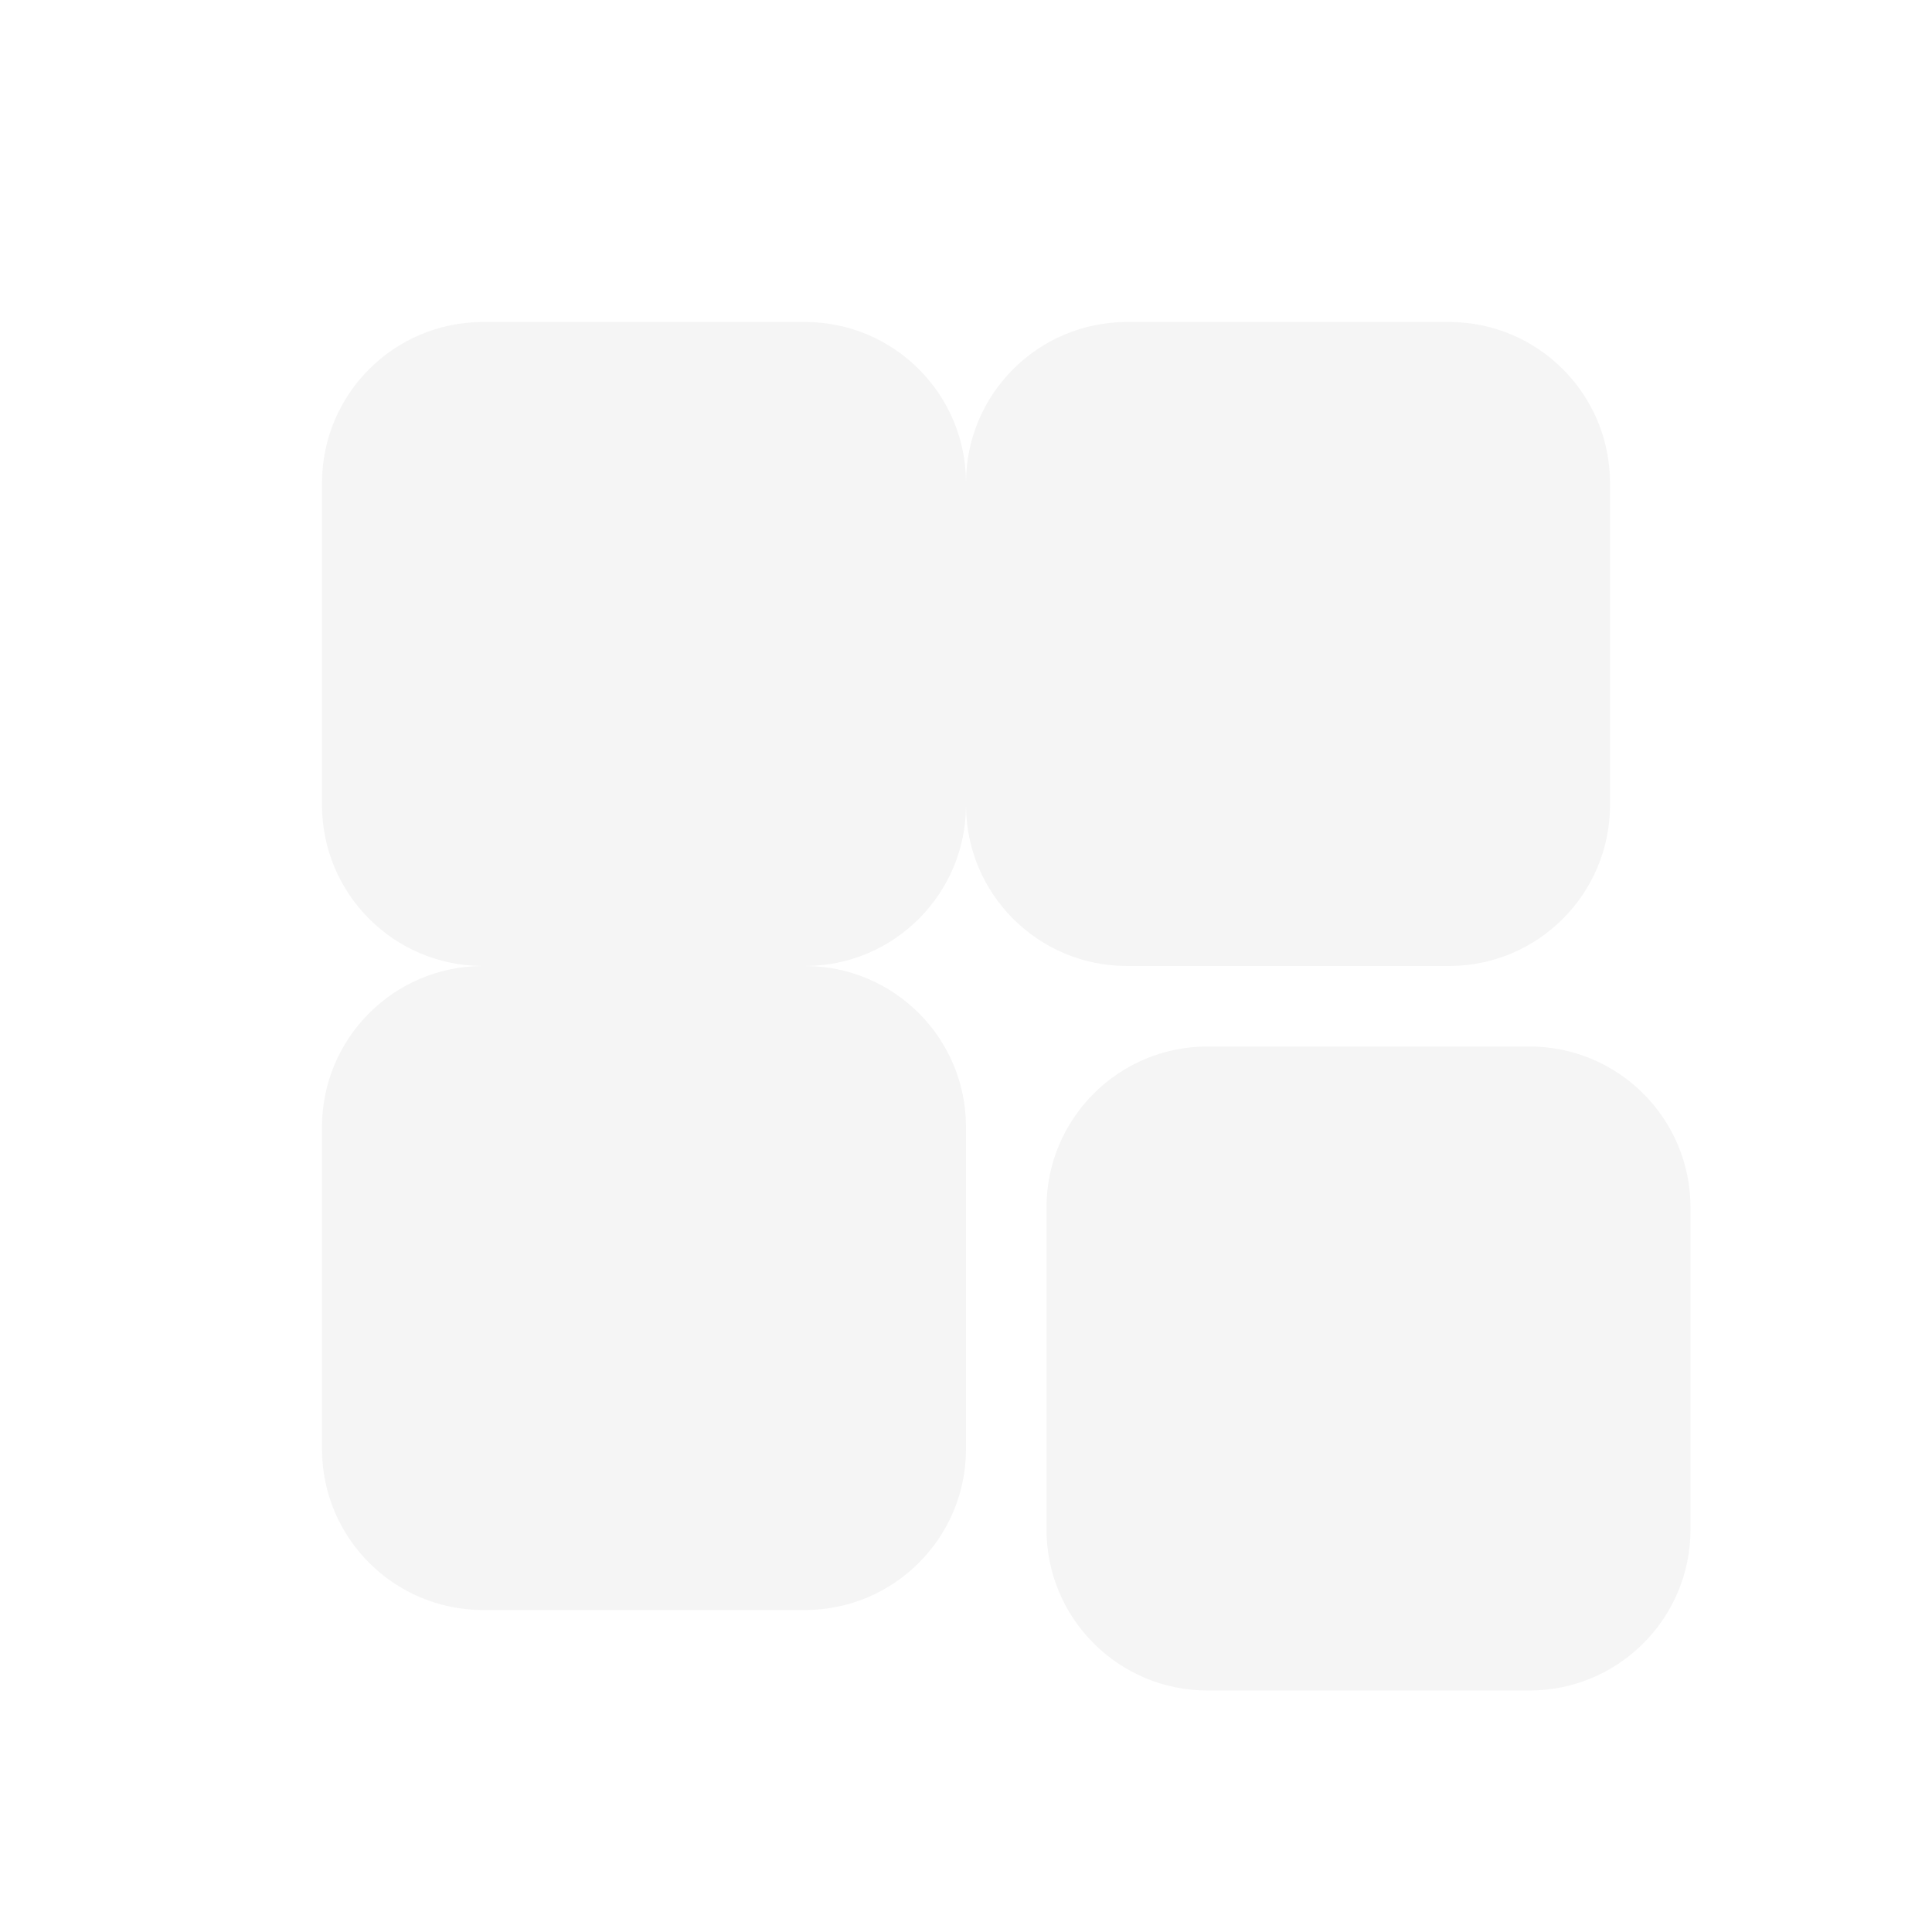
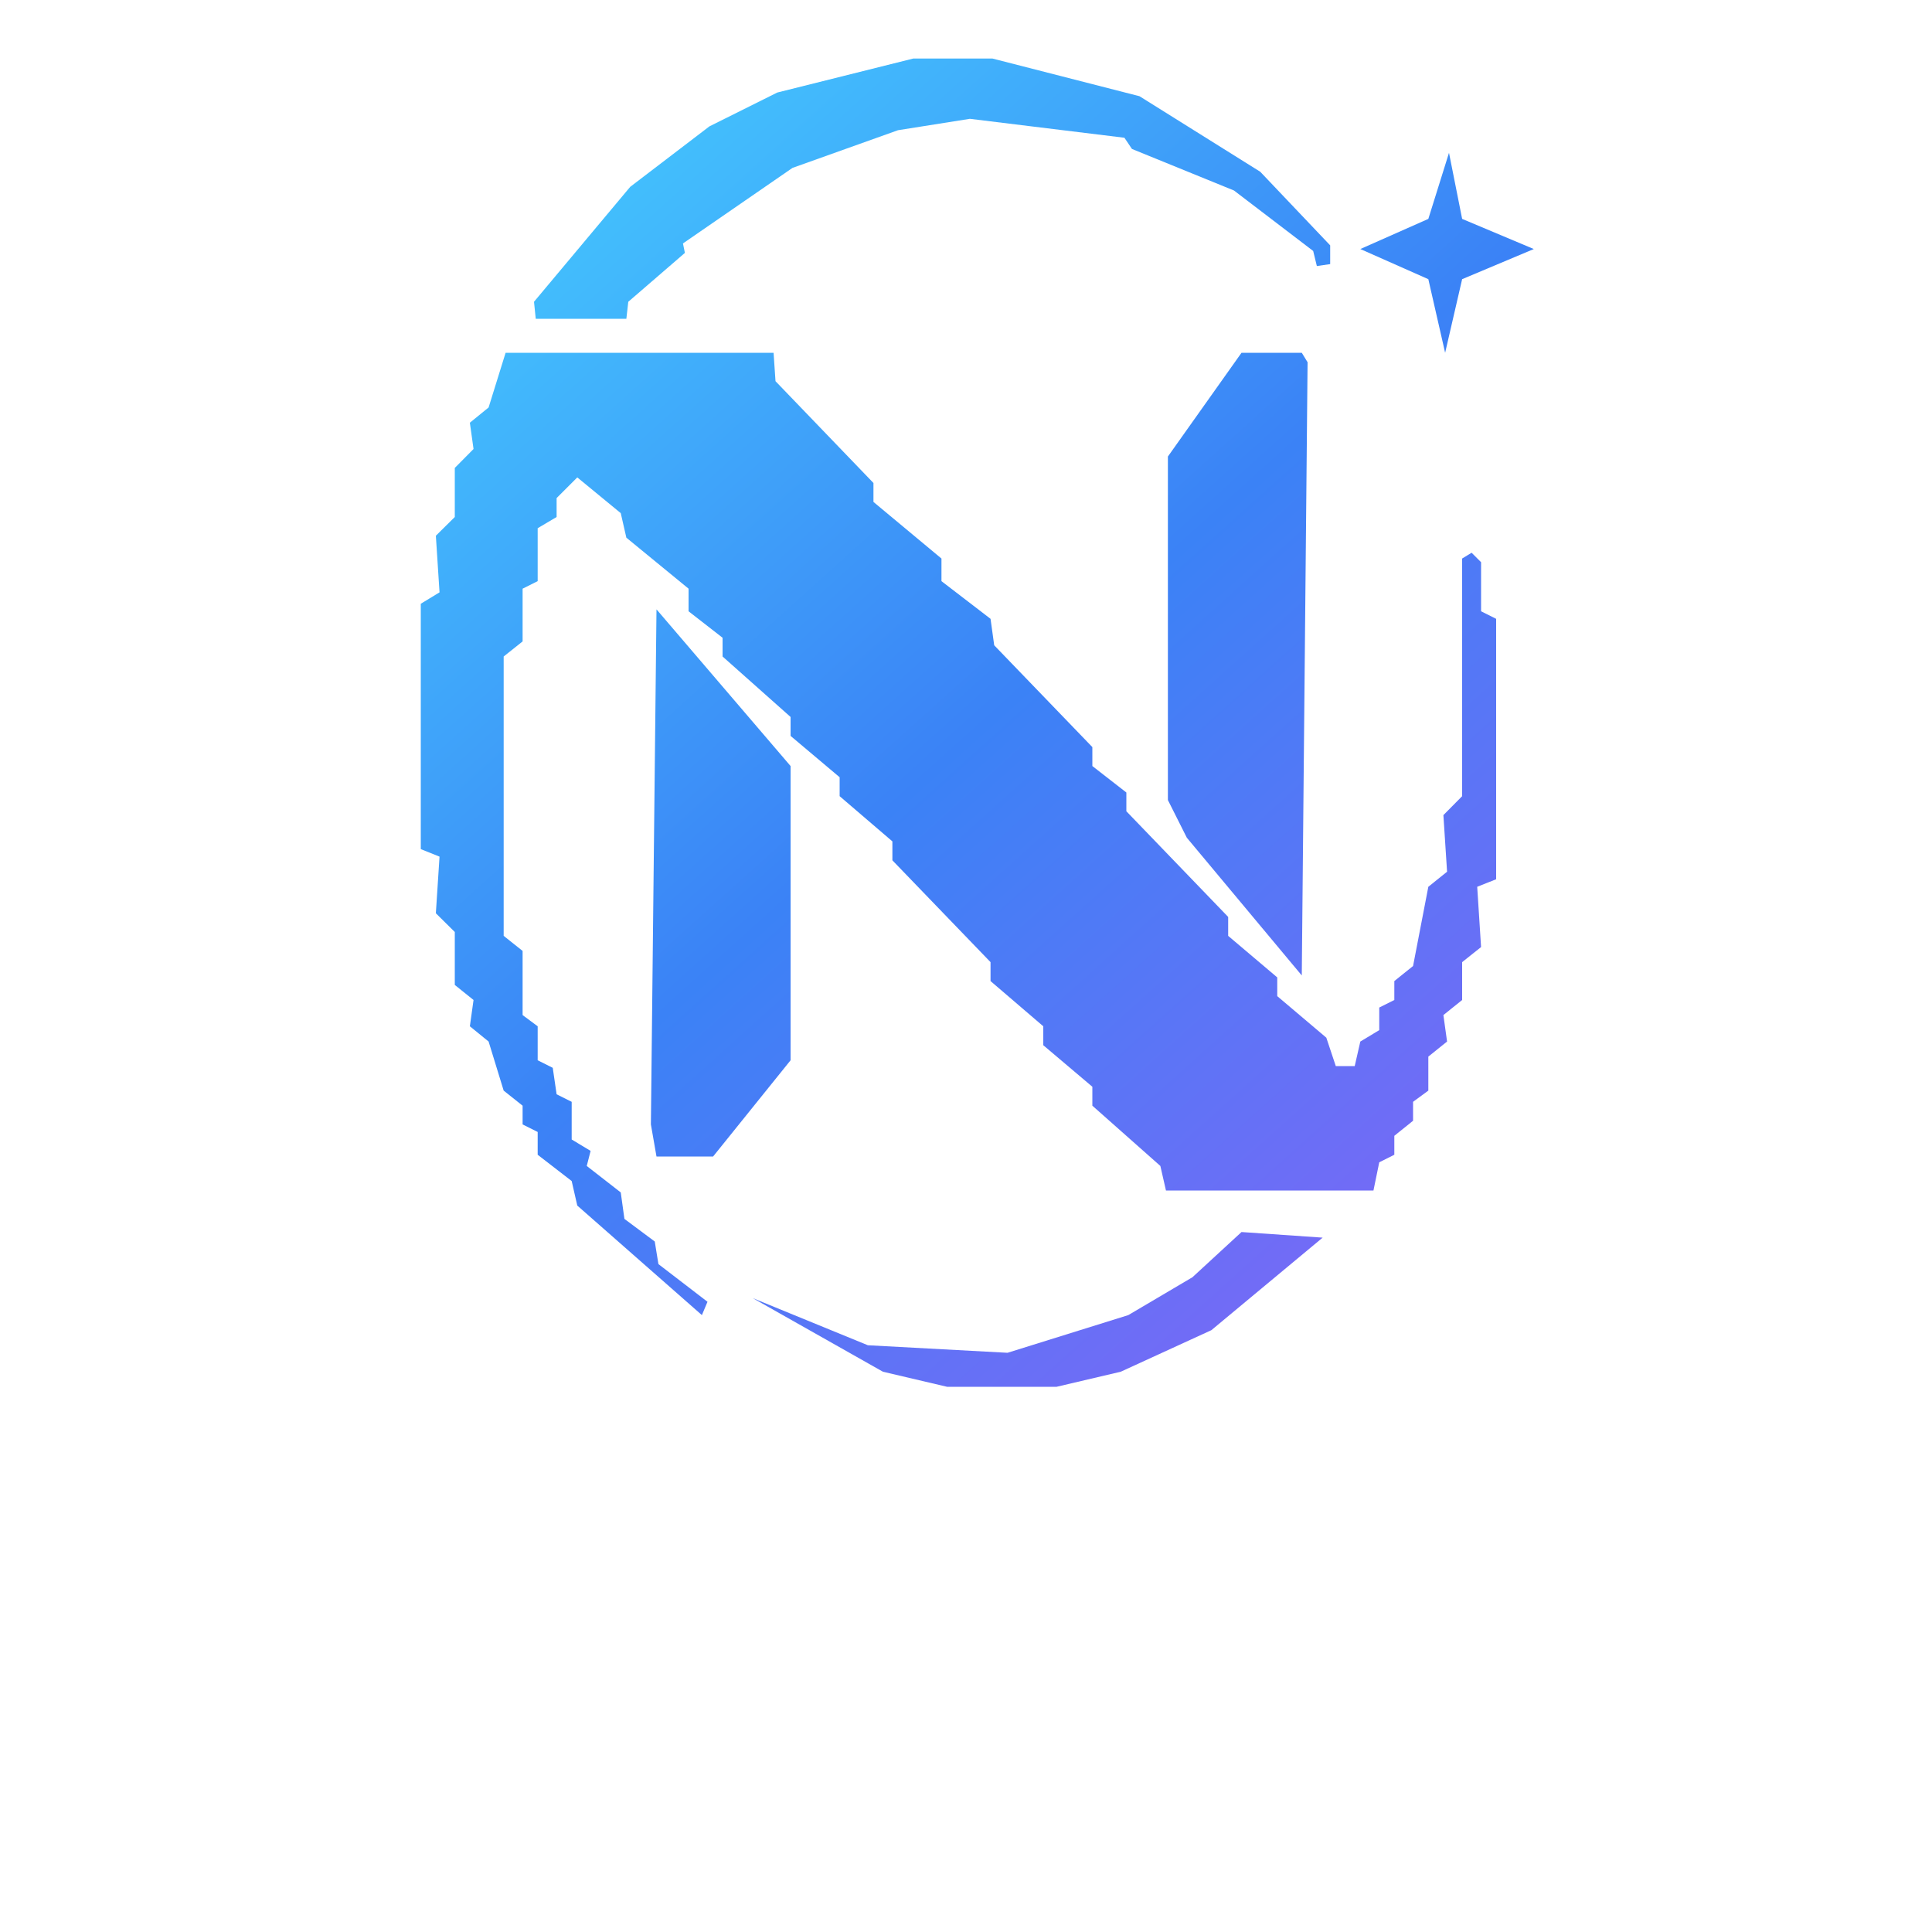
- <svg xmlns="http://www.w3.org/2000/svg" viewBox="0 0 24 24" role="img" aria-label="Novolis">
-   <path fill="#f5f5f5" d="M6 4h4a2 2 0 0 1 2 2v4a2 2 0 0 1-2 2H6a2 2 0 0 1-2-2V6a2 2 0 0 1 2-2z" />
-   <path fill="#f5f5f5" d="M14 4h4a2 2 0 0 1 2 2v4a2 2 0 0 1-2 2h-4a2 2 0 0 1-2-2V6a2 2 0 0 1 2-2z" />
-   <path fill="#f5f5f5" d="M6 12h4a2 2 0 0 1 2 2v4a2 2 0 0 1-2 2H6a2 2 0 0 1-2-2v-4a2 2 0 0 1 2-2z" />
-   <path fill="#f5f5f5" d="M15 13h4a2 2 0 0 1 2 2v4a2 2 0 0 1-2 2h-4a2 2 0 0 1-2-2v-4a2 2 0 0 1 2-2z" />
+ <svg xmlns="http://www.w3.org/2000/svg" viewBox="0 0 100 100" role="img" aria-label="Novolis">
+   <defs>
+     <linearGradient id="g" x1="14" y1="10" x2="86" y2="90" gradientUnits="userSpaceOnUse">
+       <stop offset="0" stop-color="#45d4ff" />
+       <stop offset="0.42" stop-color="#3b82f6" />
+       <stop offset="1" stop-color="#a855f7" />
+     </linearGradient>
+   </defs>
+   <path fill="url(#g)" d="M32.42,16.50L27.73,16.50L27.64,15.62L32.62,9.67L36.72,6.54L40.23,4.79L47.27,3.03L51.37,3.03L58.98,4.98L65.23,8.89L68.85,12.70L68.85,13.67L68.16,13.77L67.97,12.99L63.87,9.86L58.59,7.71L58.20,7.13L50.20,6.15L46.48,6.74L41.02,8.69L35.35,12.60L35.45,13.09L32.52,15.62L32.42,16.50Z" />
+   <path fill="url(#g)" d="M54.69,71.78L49.02,71.78L45.70,71.00L38.96,67.19L44.92,69.63L52.15,70.02L58.40,68.07L61.72,66.11L64.26,63.77L68.46,64.06L62.70,68.85L58.01,71.00L54.69,71.78Z" />
+   <path fill="url(#g)" d="M67.38,50.49L61.43,43.36L60.45,41.41L60.45,23.63L64.26,18.26L67.38,18.26L67.68,18.75L67.38,50.49Z" />
+   <path fill="url(#g)" d="M36.91,59.86L33.98,59.86L33.69,58.20L33.98,31.54L40.92,39.65L40.92,54.88L36.91,59.86Z" />
+   <path fill="url(#g)" d="M36.33,68.07L29.88,62.40L29.59,61.13L27.83,59.77L27.83,58.59L27.05,58.20L27.05,57.23L26.07,56.45L25.29,53.91L24.32,53.12L24.51,51.76L23.54,50.98L23.54,48.24L22.56,47.27L22.75,44.34L21.78,43.95L21.78,31.25L22.75,30.66L22.56,27.73L23.54,26.76L23.54,24.22L24.51,23.24L24.32,21.88L25.29,21.09L26.17,18.26L40.04,18.26L40.14,19.73L45.21,25.00L45.21,25.98L48.73,28.91L48.73,30.08L51.27,32.03L51.46,33.40L56.54,38.67L56.54,39.65L58.30,41.02L58.30,41.99L63.57,47.46L63.57,48.44L66.11,50.59L66.11,51.56L68.65,53.71L69.14,55.18L70.12,55.18L70.41,53.91L71.39,53.32L71.39,52.15L72.17,51.76L72.17,50.78L73.14,50.00L73.93,45.90L74.90,45.12L74.71,42.19L75.68,41.21L75.68,28.91L76.17,28.61L76.66,29.10L76.66,31.64L77.44,32.03L77.44,45.51L76.46,45.90L76.66,49.02L75.68,49.80L75.68,51.76L74.71,52.54L74.90,53.91L73.93,54.69L73.93,56.45L73.14,57.03L73.14,58.01L72.17,58.79L72.17,59.77L71.39,60.16L71.09,61.62L60.35,61.62L60.06,60.35L56.54,57.23L56.54,56.25L54.00,54.10L54.00,53.12L51.27,50.78L51.27,49.80L46.19,44.53L46.19,43.55L43.46,41.21L43.46,40.23L40.92,38.09L40.92,37.11L37.40,33.98L37.40,33.01L35.64,31.64L35.64,30.47L32.42,27.83L32.13,26.56L29.88,24.71L28.81,25.78L28.81,26.76L27.83,27.34L27.83,30.08L27.05,30.47L27.05,33.20L26.07,33.98L26.07,48.44L27.05,49.22L27.05,52.54L27.83,53.12L27.83,54.88L28.61,55.27L28.81,56.64L29.59,57.03L29.59,58.98L30.57,59.57L30.37,60.35L32.13,61.72L32.32,63.09L33.89,64.26L34.08,65.43L36.62,67.38L36.33,68.07Z" />
+   <path fill="url(#g)" d="M74.80,18.26L73.93,14.45L70.41,12.89L73.93,11.33L75.00,7.91L75.68,11.33L79.39,12.89L75.68,14.45L74.80,18.26Z" />
</svg>
